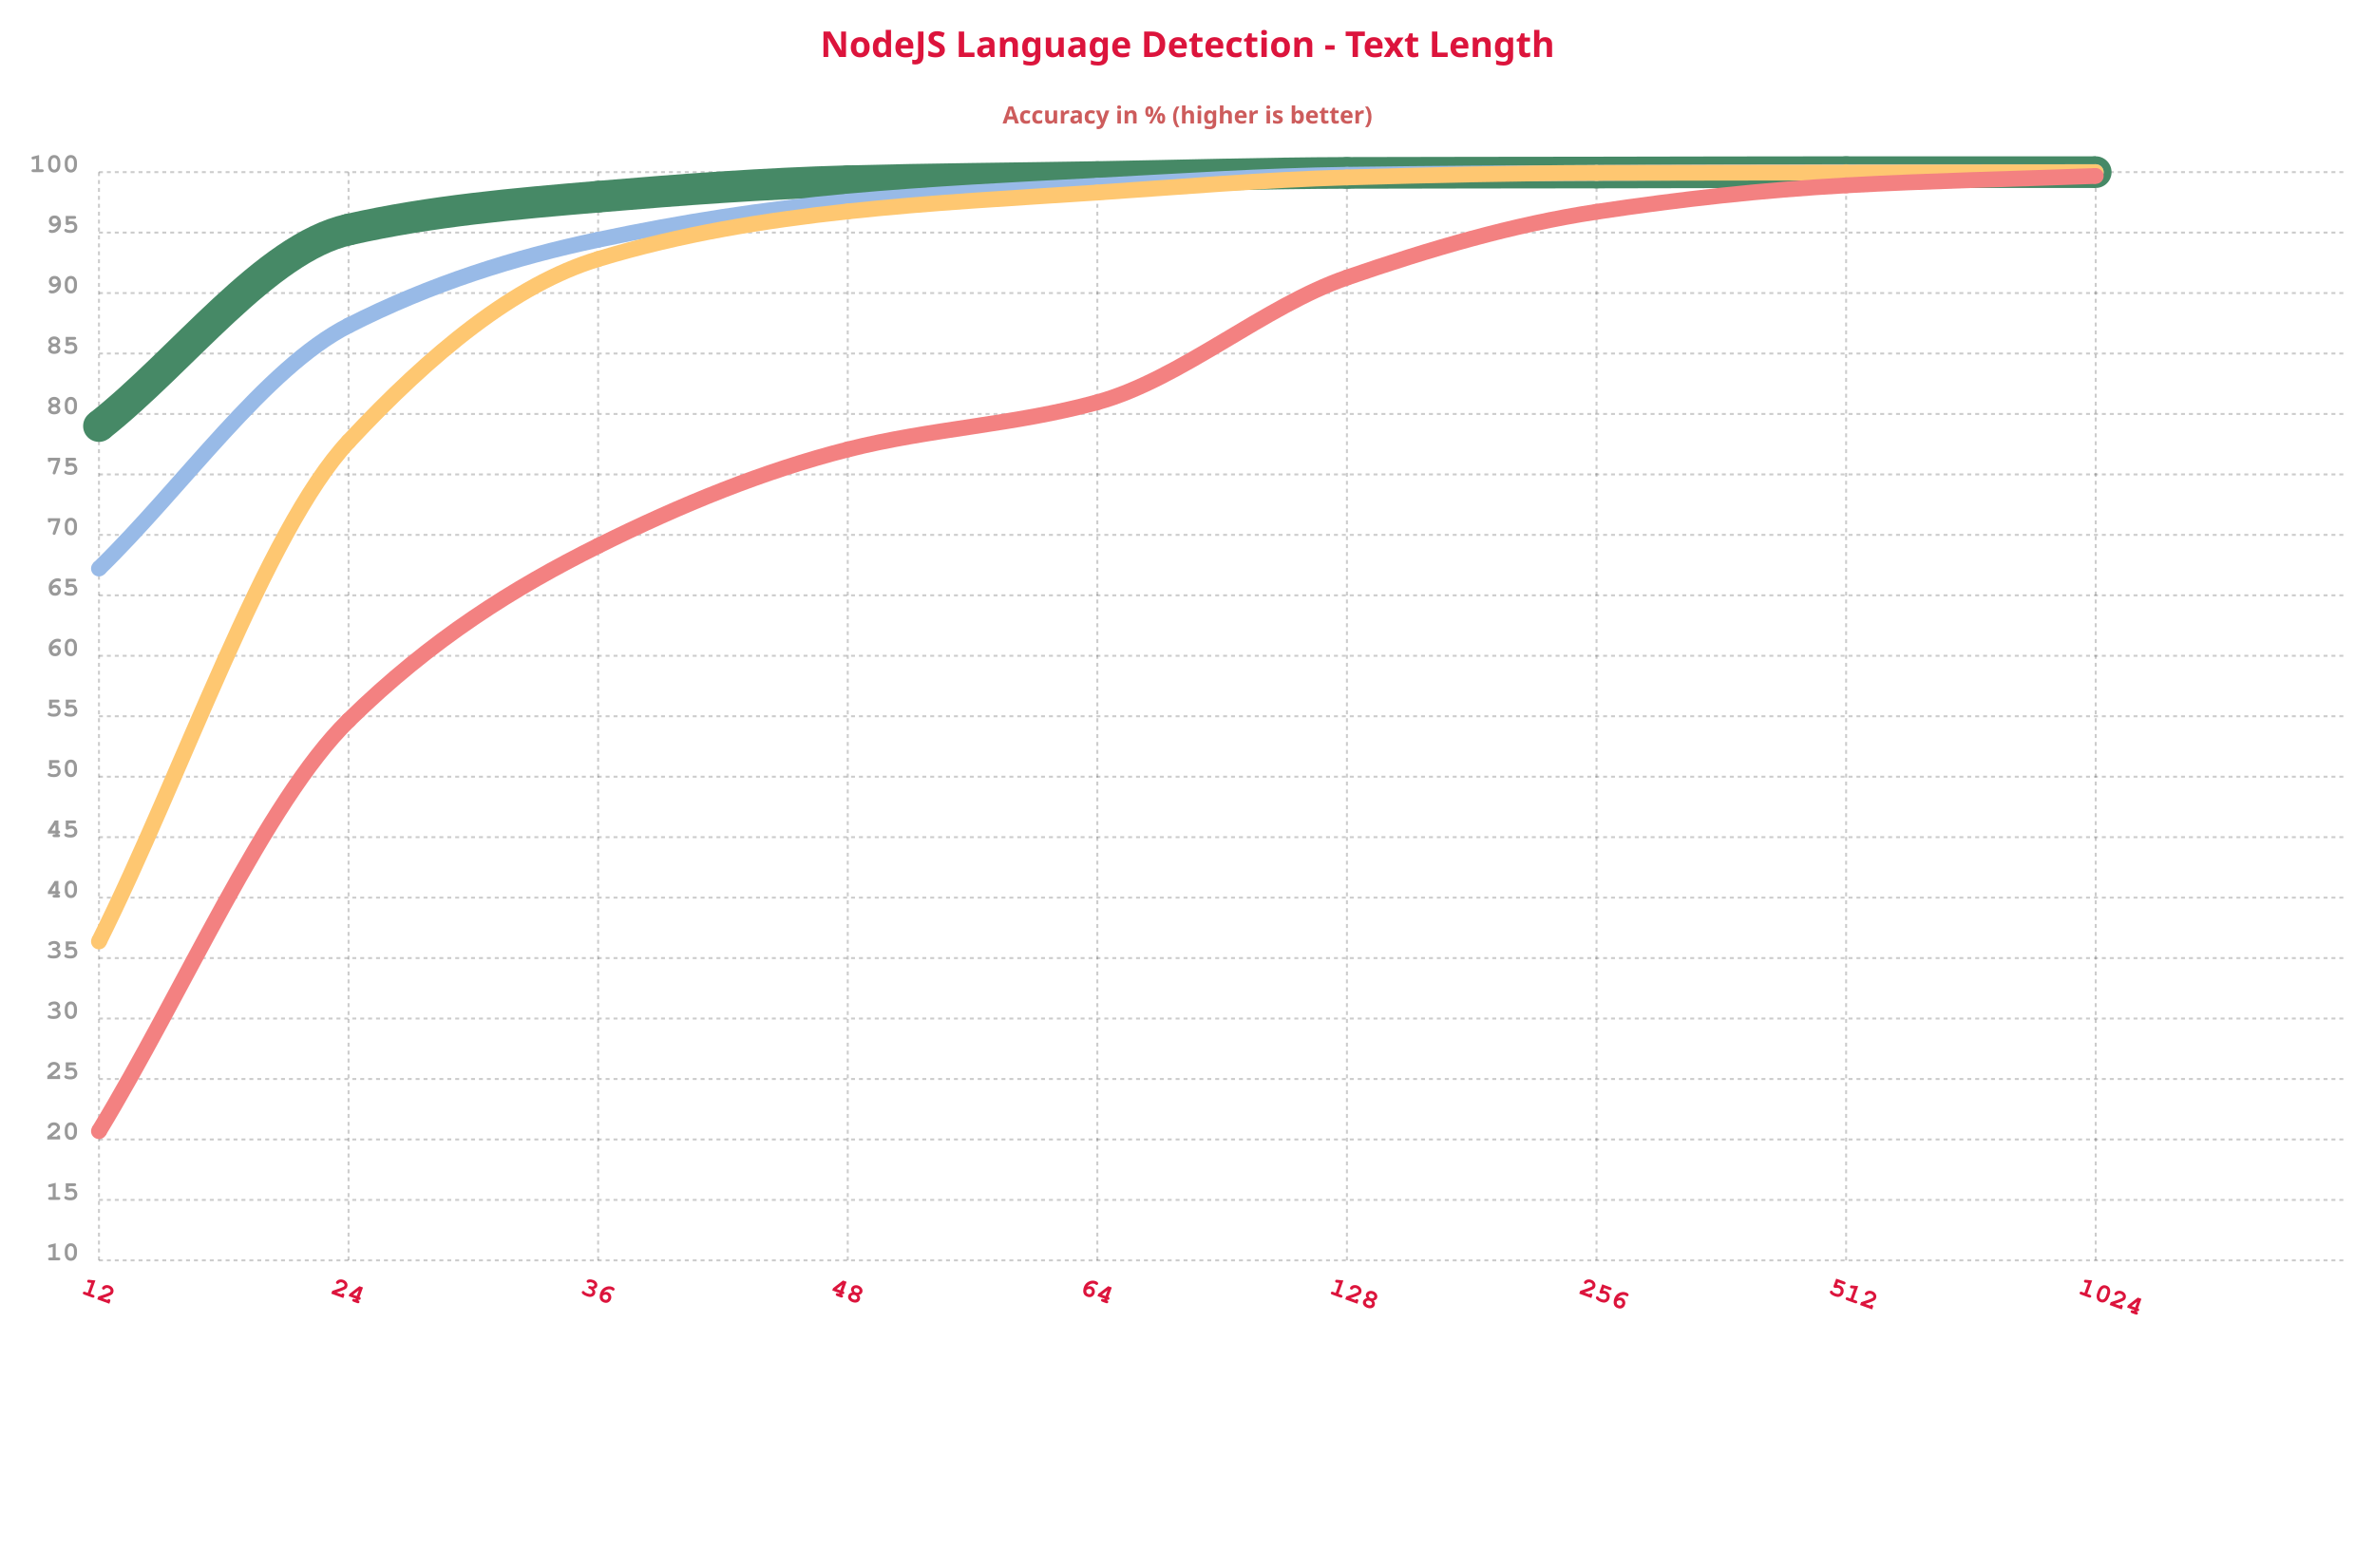
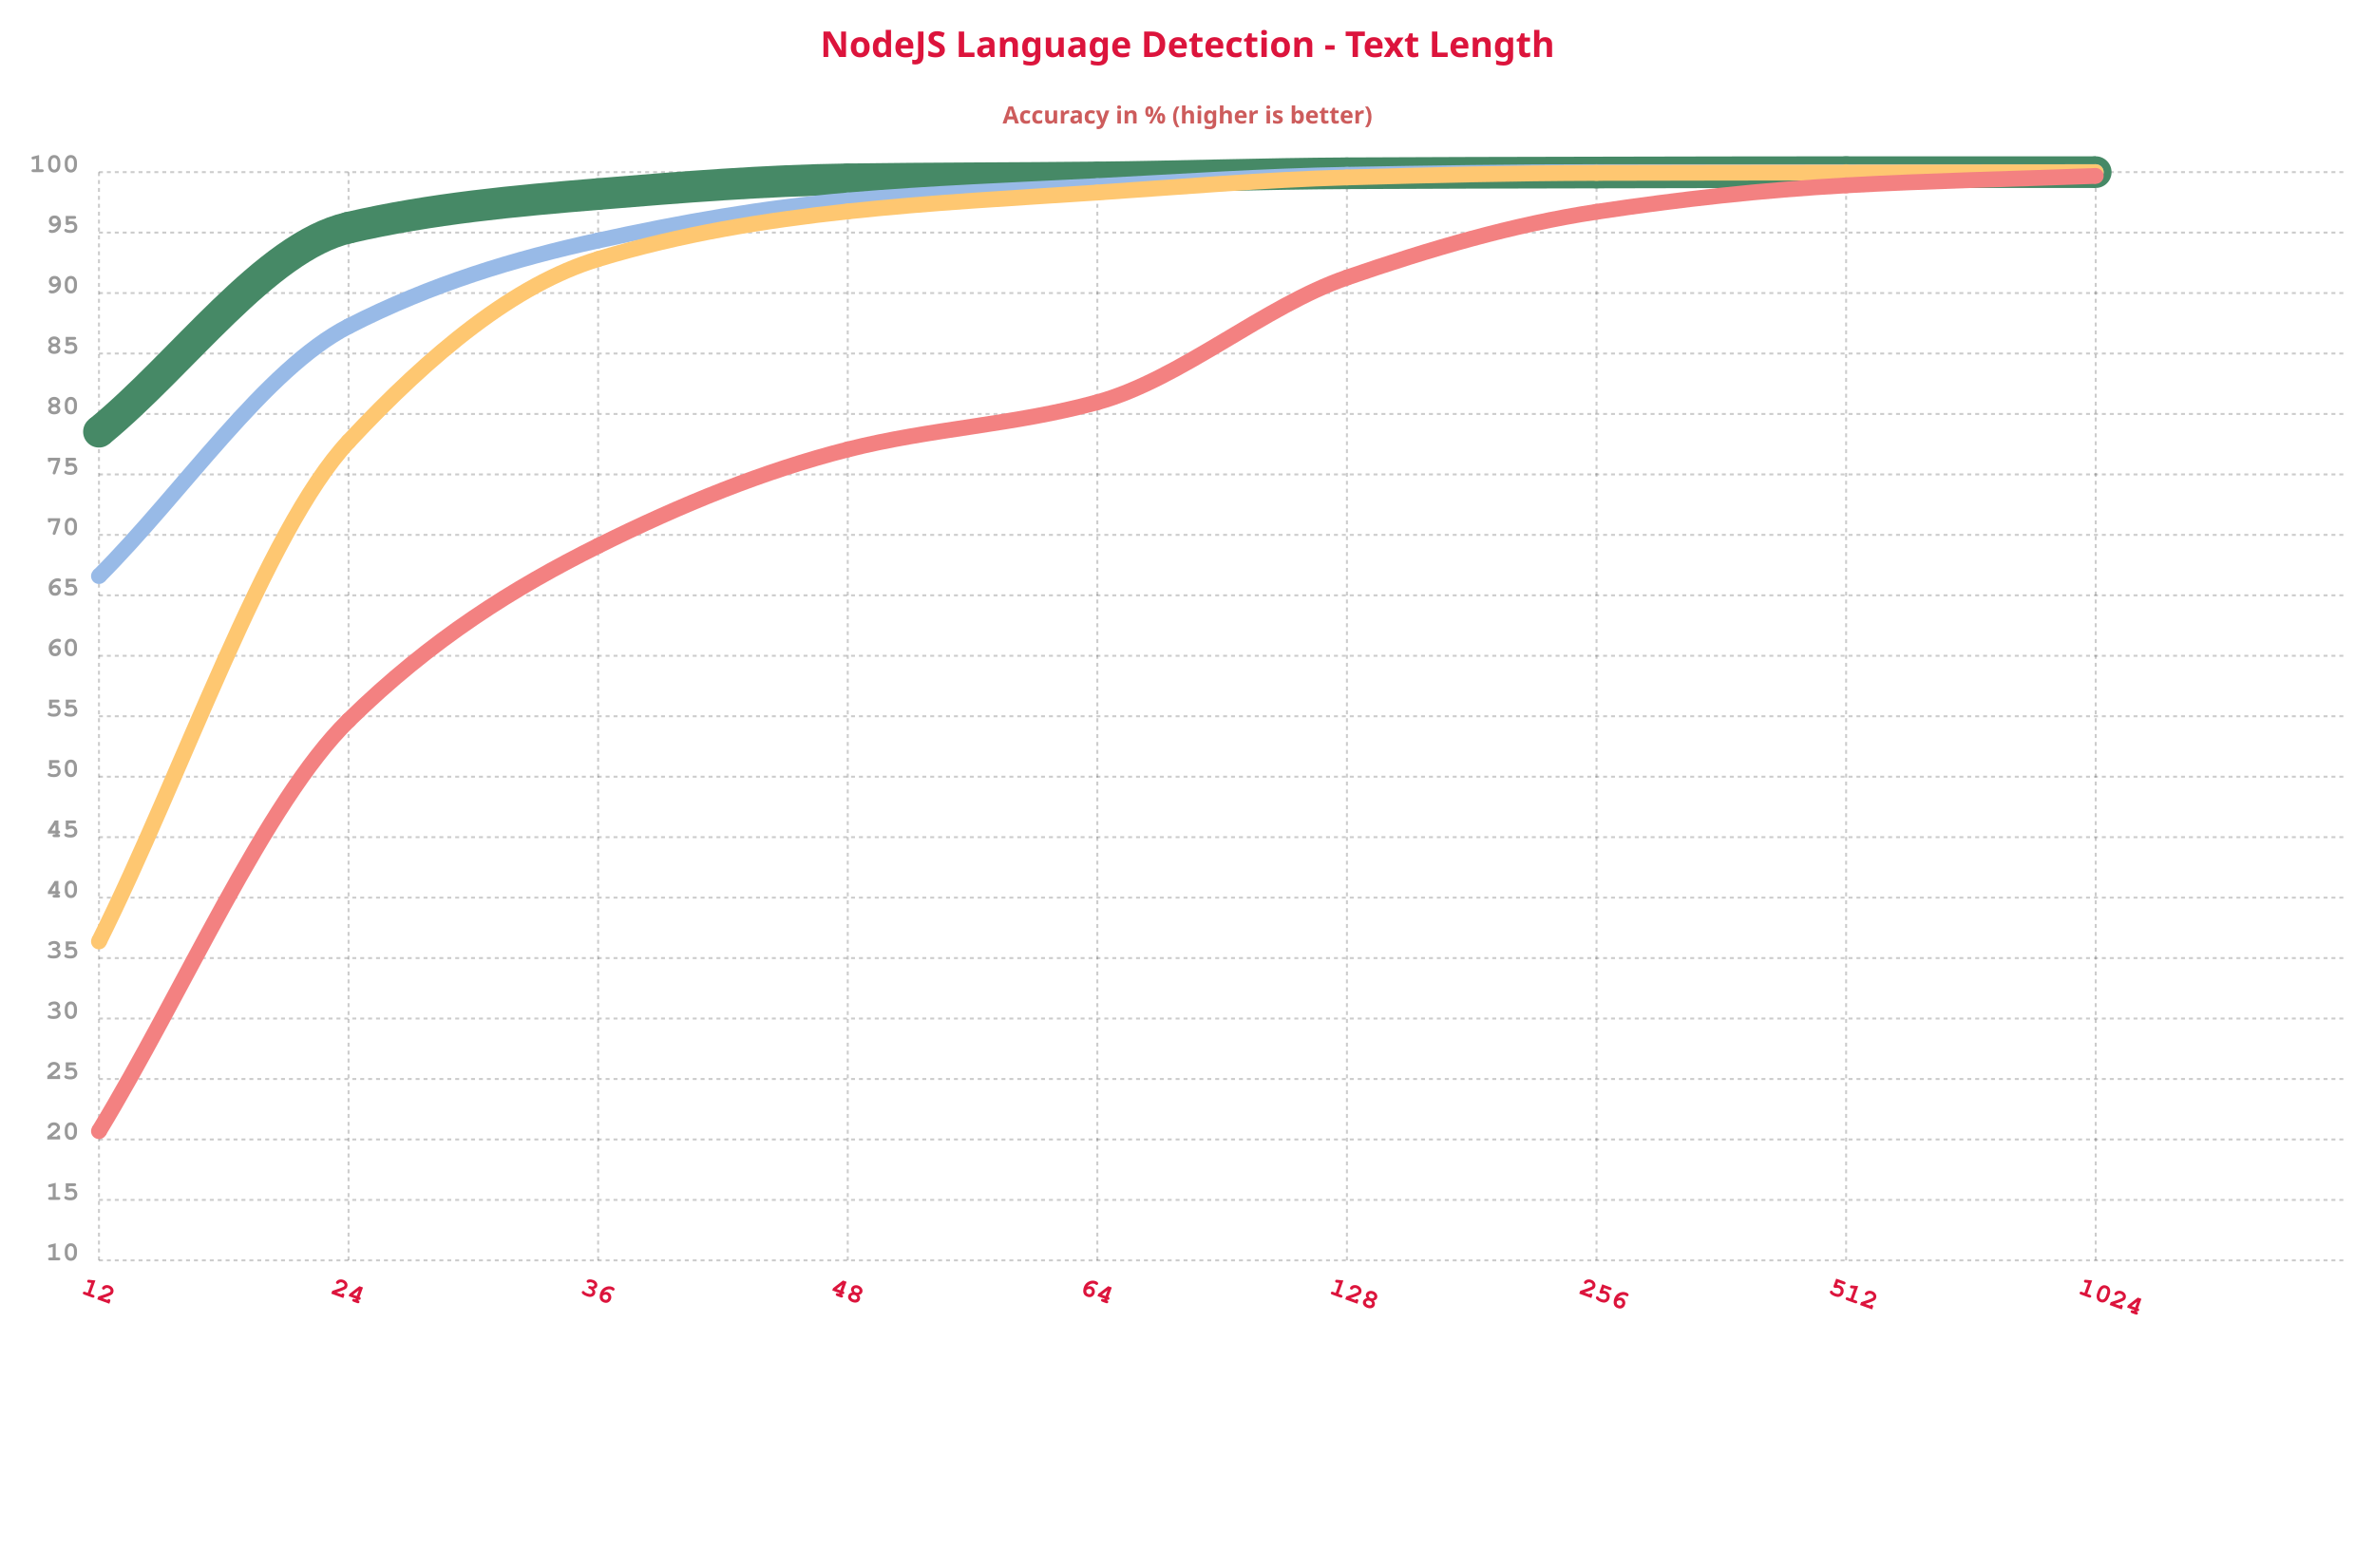
<svg xmlns="http://www.w3.org/2000/svg" xmlns:ns1="http://gionkunz.github.com/chartist-js/ct" width="1200" height="792" class="ct-chart-line" style="background:#FFF;background:#FFF;">
  <g class="ct-grids" transform="translate(0, 72)">
    <line x1="50" x2="50" y1="15" y2="565" class="ct-grid ct-horizontal" style="stroke:rgba(0,0,0,.2);stroke-width:1px;stroke-dasharray:2px;stroke-dasharray:2px;stroke-width:1px;stroke:rgba(0,0,0,.2);" />
    <line x1="176.111" x2="176.111" y1="15" y2="565" class="ct-grid ct-horizontal" style="stroke:rgba(0,0,0,.2);stroke-width:1px;stroke-dasharray:2px;stroke-dasharray:2px;stroke-width:1px;stroke:rgba(0,0,0,.2);" />
    <line x1="302.222" x2="302.222" y1="15" y2="565" class="ct-grid ct-horizontal" style="stroke:rgba(0,0,0,.2);stroke-width:1px;stroke-dasharray:2px;stroke-dasharray:2px;stroke-width:1px;stroke:rgba(0,0,0,.2);" />
    <line x1="428.333" x2="428.333" y1="15" y2="565" class="ct-grid ct-horizontal" style="stroke:rgba(0,0,0,.2);stroke-width:1px;stroke-dasharray:2px;stroke-dasharray:2px;stroke-width:1px;stroke:rgba(0,0,0,.2);" />
    <line x1="554.444" x2="554.444" y1="15" y2="565" class="ct-grid ct-horizontal" style="stroke:rgba(0,0,0,.2);stroke-width:1px;stroke-dasharray:2px;stroke-dasharray:2px;stroke-width:1px;stroke:rgba(0,0,0,.2);" />
    <line x1="680.556" x2="680.556" y1="15" y2="565" class="ct-grid ct-horizontal" style="stroke:rgba(0,0,0,.2);stroke-width:1px;stroke-dasharray:2px;stroke-dasharray:2px;stroke-width:1px;stroke:rgba(0,0,0,.2);" />
    <line x1="806.667" x2="806.667" y1="15" y2="565" class="ct-grid ct-horizontal" style="stroke:rgba(0,0,0,.2);stroke-width:1px;stroke-dasharray:2px;stroke-dasharray:2px;stroke-width:1px;stroke:rgba(0,0,0,.2);" />
    <line x1="932.778" x2="932.778" y1="15" y2="565" class="ct-grid ct-horizontal" style="stroke:rgba(0,0,0,.2);stroke-width:1px;stroke-dasharray:2px;stroke-dasharray:2px;stroke-width:1px;stroke:rgba(0,0,0,.2);" />
    <line x1="1058.889" x2="1058.889" y1="15" y2="565" class="ct-grid ct-horizontal" style="stroke:rgba(0,0,0,.2);stroke-width:1px;stroke-dasharray:2px;stroke-dasharray:2px;stroke-width:1px;stroke:rgba(0,0,0,.2);" />
    <line y1="565" y2="565" x1="50" x2="1185" class="ct-grid ct-vertical" style="stroke:rgba(0,0,0,.2);stroke-width:1px;stroke-dasharray:2px;stroke-dasharray:2px;stroke-width:1px;stroke:rgba(0,0,0,.2);" />
    <line y1="534.444" y2="534.444" x1="50" x2="1185" class="ct-grid ct-vertical" style="stroke:rgba(0,0,0,.2);stroke-width:1px;stroke-dasharray:2px;stroke-dasharray:2px;stroke-width:1px;stroke:rgba(0,0,0,.2);" />
    <line y1="503.889" y2="503.889" x1="50" x2="1185" class="ct-grid ct-vertical" style="stroke:rgba(0,0,0,.2);stroke-width:1px;stroke-dasharray:2px;stroke-dasharray:2px;stroke-width:1px;stroke:rgba(0,0,0,.2);" />
    <line y1="473.333" y2="473.333" x1="50" x2="1185" class="ct-grid ct-vertical" style="stroke:rgba(0,0,0,.2);stroke-width:1px;stroke-dasharray:2px;stroke-dasharray:2px;stroke-width:1px;stroke:rgba(0,0,0,.2);" />
    <line y1="442.778" y2="442.778" x1="50" x2="1185" class="ct-grid ct-vertical" style="stroke:rgba(0,0,0,.2);stroke-width:1px;stroke-dasharray:2px;stroke-dasharray:2px;stroke-width:1px;stroke:rgba(0,0,0,.2);" />
    <line y1="412.222" y2="412.222" x1="50" x2="1185" class="ct-grid ct-vertical" style="stroke:rgba(0,0,0,.2);stroke-width:1px;stroke-dasharray:2px;stroke-dasharray:2px;stroke-width:1px;stroke:rgba(0,0,0,.2);" />
    <line y1="381.667" y2="381.667" x1="50" x2="1185" class="ct-grid ct-vertical" style="stroke:rgba(0,0,0,.2);stroke-width:1px;stroke-dasharray:2px;stroke-dasharray:2px;stroke-width:1px;stroke:rgba(0,0,0,.2);" />
    <line y1="351.111" y2="351.111" x1="50" x2="1185" class="ct-grid ct-vertical" style="stroke:rgba(0,0,0,.2);stroke-width:1px;stroke-dasharray:2px;stroke-dasharray:2px;stroke-width:1px;stroke:rgba(0,0,0,.2);" />
    <line y1="320.556" y2="320.556" x1="50" x2="1185" class="ct-grid ct-vertical" style="stroke:rgba(0,0,0,.2);stroke-width:1px;stroke-dasharray:2px;stroke-dasharray:2px;stroke-width:1px;stroke:rgba(0,0,0,.2);" />
    <line y1="290" y2="290" x1="50" x2="1185" class="ct-grid ct-vertical" style="stroke:rgba(0,0,0,.2);stroke-width:1px;stroke-dasharray:2px;stroke-dasharray:2px;stroke-width:1px;stroke:rgba(0,0,0,.2);" />
    <line y1="259.444" y2="259.444" x1="50" x2="1185" class="ct-grid ct-vertical" style="stroke:rgba(0,0,0,.2);stroke-width:1px;stroke-dasharray:2px;stroke-dasharray:2px;stroke-width:1px;stroke:rgba(0,0,0,.2);" />
    <line y1="228.889" y2="228.889" x1="50" x2="1185" class="ct-grid ct-vertical" style="stroke:rgba(0,0,0,.2);stroke-width:1px;stroke-dasharray:2px;stroke-dasharray:2px;stroke-width:1px;stroke:rgba(0,0,0,.2);" />
    <line y1="198.333" y2="198.333" x1="50" x2="1185" class="ct-grid ct-vertical" style="stroke:rgba(0,0,0,.2);stroke-width:1px;stroke-dasharray:2px;stroke-dasharray:2px;stroke-width:1px;stroke:rgba(0,0,0,.2);" />
    <line y1="167.778" y2="167.778" x1="50" x2="1185" class="ct-grid ct-vertical" style="stroke:rgba(0,0,0,.2);stroke-width:1px;stroke-dasharray:2px;stroke-dasharray:2px;stroke-width:1px;stroke:rgba(0,0,0,.2);" />
    <line y1="137.222" y2="137.222" x1="50" x2="1185" class="ct-grid ct-vertical" style="stroke:rgba(0,0,0,.2);stroke-width:1px;stroke-dasharray:2px;stroke-dasharray:2px;stroke-width:1px;stroke:rgba(0,0,0,.2);" />
    <line y1="106.667" y2="106.667" x1="50" x2="1185" class="ct-grid ct-vertical" style="stroke:rgba(0,0,0,.2);stroke-width:1px;stroke-dasharray:2px;stroke-dasharray:2px;stroke-width:1px;stroke:rgba(0,0,0,.2);" />
    <line y1="76.111" y2="76.111" x1="50" x2="1185" class="ct-grid ct-vertical" style="stroke:rgba(0,0,0,.2);stroke-width:1px;stroke-dasharray:2px;stroke-dasharray:2px;stroke-width:1px;stroke:rgba(0,0,0,.2);" />
    <line y1="45.556" y2="45.556" x1="50" x2="1185" class="ct-grid ct-vertical" style="stroke:rgba(0,0,0,.2);stroke-width:1px;stroke-dasharray:2px;stroke-dasharray:2px;stroke-width:1px;stroke:rgba(0,0,0,.2);" />
    <line y1="15" y2="15" x1="50" x2="1185" class="ct-grid ct-vertical" style="stroke:rgba(0,0,0,.2);stroke-width:1px;stroke-dasharray:2px;stroke-dasharray:2px;stroke-width:1px;stroke:rgba(0,0,0,.2);" />
  </g>
  <g transform="translate(0, 72)">
    <g class="ct-series ct-series-a">
-       <path d="M50,143.333C92.037,110.231,134.074,53.517,176.111,44.028C218.148,34.539,260.185,30.961,302.222,27.413C344.259,23.865,386.296,20.688,428.333,19.583C470.37,18.479,512.407,18.183,554.444,17.482C596.481,16.782,638.519,15.499,680.556,15.382C722.593,15.265,764.63,15.254,806.667,15.191C848.704,15.127,890.741,15,932.778,15C974.815,15,1016.852,15,1058.889,15" class="ct-line" style="stroke:#d70206;stroke:#d70206;fill:none;stroke-width:4px;stroke-width:4px;fill:none;stroke:#468966;stroke-width:16px !important;stroke-width:16px !important;stroke:#468966;" />
-       <line x1="50" y1="143.333" x2="50.01" y2="143.333" class="ct-point" ns1:value="79" style="stroke:#d70206;stroke:#d70206;stroke-width:10px;stroke-linecap:round;stroke-linecap:round;stroke-width:10px;stroke:#468966;stroke-width:16px !important;stroke-width:16px !important;stroke:#468966;" />
-       <line x1="176.111" y1="44.028" x2="176.121" y2="44.028" class="ct-point" ns1:value="95.25" style="stroke:#d70206;stroke:#d70206;stroke-width:10px;stroke-linecap:round;stroke-linecap:round;stroke-width:10px;stroke:#468966;stroke-width:16px !important;stroke-width:16px !important;stroke:#468966;" />
-       <line x1="302.222" y1="27.413" x2="302.232" y2="27.413" class="ct-point" ns1:value="97.9688" style="stroke:#d70206;stroke:#d70206;stroke-width:10px;stroke-linecap:round;stroke-linecap:round;stroke-width:10px;stroke:#468966;stroke-width:16px !important;stroke-width:16px !important;stroke:#468966;" />
-       <line x1="428.333" y1="19.583" x2="428.343" y2="19.583" class="ct-point" ns1:value="99.25" style="stroke:#d70206;stroke:#d70206;stroke-width:10px;stroke-linecap:round;stroke-linecap:round;stroke-width:10px;stroke:#468966;stroke-width:16px !important;stroke-width:16px !important;stroke:#468966;" />
-       <line x1="554.444" y1="17.482" x2="554.454" y2="17.482" class="ct-point" ns1:value="99.5938" style="stroke:#d70206;stroke:#d70206;stroke-width:10px;stroke-linecap:round;stroke-linecap:round;stroke-width:10px;stroke:#468966;stroke-width:16px !important;stroke-width:16px !important;stroke:#468966;" />
-       <line x1="680.556" y1="15.382" x2="680.566" y2="15.382" class="ct-point" ns1:value="99.9375" style="stroke:#d70206;stroke:#d70206;stroke-width:10px;stroke-linecap:round;stroke-linecap:round;stroke-width:10px;stroke:#468966;stroke-width:16px !important;stroke-width:16px !important;stroke:#468966;" />
+       <path d="M50,146.198C92.037,111.823,134.074,52.8,176.111,43.073C218.148,33.345,260.185,29.529,302.222,26.076C344.259,22.624,386.296,19.192,428.333,18.628C470.37,18.064,512.407,18.111,554.444,17.674C596.481,17.236,638.519,15.788,680.556,15.573C722.593,15.357,764.63,15.275,806.667,15.191C848.704,15.106,890.741,15,932.778,15C974.815,15,1016.852,15,1058.889,15" class="ct-line" style="stroke:#d70206;stroke:#d70206;fill:none;stroke-width:4px;stroke-width:4px;fill:none;stroke:#468966;stroke-width:16px !important;stroke-width:16px !important;stroke:#468966;" />
+       <line x1="50" y1="146.198" x2="50.01" y2="146.198" class="ct-point" ns1:value="78.5313" style="stroke:#d70206;stroke:#d70206;stroke-width:10px;stroke-linecap:round;stroke-linecap:round;stroke-width:10px;stroke:#468966;stroke-width:16px !important;stroke-width:16px !important;stroke:#468966;" />
+       <line x1="176.111" y1="43.073" x2="176.121" y2="43.073" class="ct-point" ns1:value="95.4063" style="stroke:#d70206;stroke:#d70206;stroke-width:10px;stroke-linecap:round;stroke-linecap:round;stroke-width:10px;stroke:#468966;stroke-width:16px !important;stroke-width:16px !important;stroke:#468966;" />
+       <line x1="302.222" y1="26.076" x2="302.232" y2="26.076" class="ct-point" ns1:value="98.1875" style="stroke:#d70206;stroke:#d70206;stroke-width:10px;stroke-linecap:round;stroke-linecap:round;stroke-width:10px;stroke:#468966;stroke-width:16px !important;stroke-width:16px !important;stroke:#468966;" />
+       <line x1="428.333" y1="18.628" x2="428.343" y2="18.628" class="ct-point" ns1:value="99.4063" style="stroke:#d70206;stroke:#d70206;stroke-width:10px;stroke-linecap:round;stroke-linecap:round;stroke-width:10px;stroke:#468966;stroke-width:16px !important;stroke-width:16px !important;stroke:#468966;" />
+       <line x1="554.444" y1="17.674" x2="554.454" y2="17.674" class="ct-point" ns1:value="99.5625" style="stroke:#d70206;stroke:#d70206;stroke-width:10px;stroke-linecap:round;stroke-linecap:round;stroke-width:10px;stroke:#468966;stroke-width:16px !important;stroke-width:16px !important;stroke:#468966;" />
+       <line x1="680.556" y1="15.573" x2="680.566" y2="15.573" class="ct-point" ns1:value="99.9063" style="stroke:#d70206;stroke:#d70206;stroke-width:10px;stroke-linecap:round;stroke-linecap:round;stroke-width:10px;stroke:#468966;stroke-width:16px !important;stroke-width:16px !important;stroke:#468966;" />
      <line x1="806.667" y1="15.191" x2="806.677" y2="15.191" class="ct-point" ns1:value="99.9688" style="stroke:#d70206;stroke:#d70206;stroke-width:10px;stroke-linecap:round;stroke-linecap:round;stroke-width:10px;stroke:#468966;stroke-width:16px !important;stroke-width:16px !important;stroke:#468966;" />
      <line x1="932.778" y1="15" x2="932.788" y2="15" class="ct-point" ns1:value="100" style="stroke:#d70206;stroke:#d70206;stroke-width:10px;stroke-linecap:round;stroke-linecap:round;stroke-width:10px;stroke:#468966;stroke-width:16px !important;stroke-width:16px !important;stroke:#468966;" />
      <line x1="1058.889" y1="15" x2="1058.899" y2="15" class="ct-point" ns1:value="100" style="stroke:#d70206;stroke:#d70206;stroke-width:10px;stroke-linecap:round;stroke-linecap:round;stroke-width:10px;stroke:#468966;stroke-width:16px !important;stroke-width:16px !important;stroke:#468966;" />
    </g>
    <g class="ct-series ct-series-b">
-       <path d="M50,215.33C92.037,174.398,134.074,113.895,176.111,92.535C218.148,71.175,260.185,58.083,302.222,49.184C344.259,40.285,386.296,33.673,428.333,29.896C470.37,26.119,512.407,24.059,554.444,21.875C596.481,19.691,638.519,16.879,680.556,16.337C722.593,15.794,764.63,15.564,806.667,15.382C848.704,15.2,890.741,15,932.778,15C974.815,15,1016.852,15,1058.889,15" class="ct-line" style="stroke:#f05b4f;stroke:#f05b4f;fill:none;stroke-width:4px;stroke-width:4px;fill:none;stroke:#98BAE7;stroke-width:8px !important;stroke-width:8px !important;stroke:#98BAE7;" />
-       <line x1="50" y1="215.33" x2="50.01" y2="215.33" class="ct-point" ns1:value="67.2188" style="stroke:#f05b4f;stroke:#f05b4f;stroke-width:10px;stroke-linecap:round;stroke-linecap:round;stroke-width:10px;stroke:#98BAE7;stroke-width:8px !important;stroke-width:8px !important;stroke:#98BAE7;" />
-       <line x1="176.111" y1="92.535" x2="176.121" y2="92.535" class="ct-point" ns1:value="87.3125" style="stroke:#f05b4f;stroke:#f05b4f;stroke-width:10px;stroke-linecap:round;stroke-linecap:round;stroke-width:10px;stroke:#98BAE7;stroke-width:8px !important;stroke-width:8px !important;stroke:#98BAE7;" />
-       <line x1="302.222" y1="49.184" x2="302.232" y2="49.184" class="ct-point" ns1:value="94.4063" style="stroke:#f05b4f;stroke:#f05b4f;stroke-width:10px;stroke-linecap:round;stroke-linecap:round;stroke-width:10px;stroke:#98BAE7;stroke-width:8px !important;stroke-width:8px !important;stroke:#98BAE7;" />
-       <line x1="428.333" y1="29.896" x2="428.343" y2="29.896" class="ct-point" ns1:value="97.5625" style="stroke:#f05b4f;stroke:#f05b4f;stroke-width:10px;stroke-linecap:round;stroke-linecap:round;stroke-width:10px;stroke:#98BAE7;stroke-width:8px !important;stroke-width:8px !important;stroke:#98BAE7;" />
-       <line x1="554.444" y1="21.875" x2="554.454" y2="21.875" class="ct-point" ns1:value="98.875" style="stroke:#f05b4f;stroke:#f05b4f;stroke-width:10px;stroke-linecap:round;stroke-linecap:round;stroke-width:10px;stroke:#98BAE7;stroke-width:8px !important;stroke-width:8px !important;stroke:#98BAE7;" />
+       <path d="M50,219.149C92.037,177.072,134.074,114.429,176.111,92.917C218.148,71.404,260.185,58.765,302.222,49.566C344.259,40.366,386.296,32.884,428.333,29.323C470.37,25.761,512.407,24.2,554.444,22.066C596.481,19.931,638.519,17.059,680.556,16.337C722.593,15.614,764.63,15,806.667,15C848.704,15,890.741,15,932.778,15C974.815,15,1016.852,15,1058.889,15" class="ct-line" style="stroke:#f05b4f;stroke:#f05b4f;fill:none;stroke-width:4px;stroke-width:4px;fill:none;stroke:#98BAE7;stroke-width:8px !important;stroke-width:8px !important;stroke:#98BAE7;" />
+       <line x1="50" y1="219.149" x2="50.01" y2="219.149" class="ct-point" ns1:value="66.5938" style="stroke:#f05b4f;stroke:#f05b4f;stroke-width:10px;stroke-linecap:round;stroke-linecap:round;stroke-width:10px;stroke:#98BAE7;stroke-width:8px !important;stroke-width:8px !important;stroke:#98BAE7;" />
+       <line x1="176.111" y1="92.917" x2="176.121" y2="92.917" class="ct-point" ns1:value="87.25" style="stroke:#f05b4f;stroke:#f05b4f;stroke-width:10px;stroke-linecap:round;stroke-linecap:round;stroke-width:10px;stroke:#98BAE7;stroke-width:8px !important;stroke-width:8px !important;stroke:#98BAE7;" />
+       <line x1="302.222" y1="49.566" x2="302.232" y2="49.566" class="ct-point" ns1:value="94.3438" style="stroke:#f05b4f;stroke:#f05b4f;stroke-width:10px;stroke-linecap:round;stroke-linecap:round;stroke-width:10px;stroke:#98BAE7;stroke-width:8px !important;stroke-width:8px !important;stroke:#98BAE7;" />
+       <line x1="428.333" y1="29.323" x2="428.343" y2="29.323" class="ct-point" ns1:value="97.6563" style="stroke:#f05b4f;stroke:#f05b4f;stroke-width:10px;stroke-linecap:round;stroke-linecap:round;stroke-width:10px;stroke:#98BAE7;stroke-width:8px !important;stroke-width:8px !important;stroke:#98BAE7;" />
+       <line x1="554.444" y1="22.066" x2="554.454" y2="22.066" class="ct-point" ns1:value="98.8438" style="stroke:#f05b4f;stroke:#f05b4f;stroke-width:10px;stroke-linecap:round;stroke-linecap:round;stroke-width:10px;stroke:#98BAE7;stroke-width:8px !important;stroke-width:8px !important;stroke:#98BAE7;" />
      <line x1="680.556" y1="16.337" x2="680.566" y2="16.337" class="ct-point" ns1:value="99.7813" style="stroke:#f05b4f;stroke:#f05b4f;stroke-width:10px;stroke-linecap:round;stroke-linecap:round;stroke-width:10px;stroke:#98BAE7;stroke-width:8px !important;stroke-width:8px !important;stroke:#98BAE7;" />
-       <line x1="806.667" y1="15.382" x2="806.677" y2="15.382" class="ct-point" ns1:value="99.9375" style="stroke:#f05b4f;stroke:#f05b4f;stroke-width:10px;stroke-linecap:round;stroke-linecap:round;stroke-width:10px;stroke:#98BAE7;stroke-width:8px !important;stroke-width:8px !important;stroke:#98BAE7;" />
+       <line x1="806.667" y1="15" x2="806.677" y2="15" class="ct-point" ns1:value="100" style="stroke:#f05b4f;stroke:#f05b4f;stroke-width:10px;stroke-linecap:round;stroke-linecap:round;stroke-width:10px;stroke:#98BAE7;stroke-width:8px !important;stroke-width:8px !important;stroke:#98BAE7;" />
      <line x1="932.778" y1="15" x2="932.788" y2="15" class="ct-point" ns1:value="100" style="stroke:#f05b4f;stroke:#f05b4f;stroke-width:10px;stroke-linecap:round;stroke-linecap:round;stroke-width:10px;stroke:#98BAE7;stroke-width:8px !important;stroke-width:8px !important;stroke:#98BAE7;" />
      <line x1="1058.889" y1="15" x2="1058.899" y2="15" class="ct-point" ns1:value="100" style="stroke:#f05b4f;stroke:#f05b4f;stroke-width:10px;stroke-linecap:round;stroke-linecap:round;stroke-width:10px;stroke:#98BAE7;stroke-width:8px !important;stroke-width:8px !important;stroke:#98BAE7;" />
    </g>
    <g class="ct-series ct-series-c">
      <path d="M50,403.819C92.037,319.601,134.074,196.21,176.111,151.163C218.148,106.116,260.185,71.646,302.222,58.924C344.259,46.201,386.296,39.418,428.333,34.861C470.37,30.304,512.407,28.142,554.444,25.313C596.481,22.483,638.519,18.849,680.556,17.674C722.593,16.498,764.63,15.5,806.667,15.382C848.704,15.264,890.741,15.254,932.778,15.191C974.815,15.127,1016.852,15.064,1058.889,15" class="ct-line" style="stroke:#f4c63d;stroke:#f4c63d;fill:none;stroke-width:4px;stroke-width:4px;fill:none;stroke:#FEC771;stroke-width:8px !important;stroke-width:8px !important;stroke:#FEC771;" />
      <line x1="50" y1="403.819" x2="50.01" y2="403.819" class="ct-point" ns1:value="36.375" style="stroke:#f4c63d;stroke:#f4c63d;stroke-width:10px;stroke-linecap:round;stroke-linecap:round;stroke-width:10px;stroke:#FEC771;stroke-width:8px !important;stroke-width:8px !important;stroke:#FEC771;" />
      <line x1="176.111" y1="151.163" x2="176.121" y2="151.163" class="ct-point" ns1:value="77.7188" style="stroke:#f4c63d;stroke:#f4c63d;stroke-width:10px;stroke-linecap:round;stroke-linecap:round;stroke-width:10px;stroke:#FEC771;stroke-width:8px !important;stroke-width:8px !important;stroke:#FEC771;" />
      <line x1="302.222" y1="58.924" x2="302.232" y2="58.924" class="ct-point" ns1:value="92.8125" style="stroke:#f4c63d;stroke:#f4c63d;stroke-width:10px;stroke-linecap:round;stroke-linecap:round;stroke-width:10px;stroke:#FEC771;stroke-width:8px !important;stroke-width:8px !important;stroke:#FEC771;" />
      <line x1="428.333" y1="34.861" x2="428.343" y2="34.861" class="ct-point" ns1:value="96.75" style="stroke:#f4c63d;stroke:#f4c63d;stroke-width:10px;stroke-linecap:round;stroke-linecap:round;stroke-width:10px;stroke:#FEC771;stroke-width:8px !important;stroke-width:8px !important;stroke:#FEC771;" />
      <line x1="554.444" y1="25.312" x2="554.454" y2="25.312" class="ct-point" ns1:value="98.3125" style="stroke:#f4c63d;stroke:#f4c63d;stroke-width:10px;stroke-linecap:round;stroke-linecap:round;stroke-width:10px;stroke:#FEC771;stroke-width:8px !important;stroke-width:8px !important;stroke:#FEC771;" />
      <line x1="680.556" y1="17.674" x2="680.566" y2="17.674" class="ct-point" ns1:value="99.5625" style="stroke:#f4c63d;stroke:#f4c63d;stroke-width:10px;stroke-linecap:round;stroke-linecap:round;stroke-width:10px;stroke:#FEC771;stroke-width:8px !important;stroke-width:8px !important;stroke:#FEC771;" />
      <line x1="806.667" y1="15.382" x2="806.677" y2="15.382" class="ct-point" ns1:value="99.9375" style="stroke:#f4c63d;stroke:#f4c63d;stroke-width:10px;stroke-linecap:round;stroke-linecap:round;stroke-width:10px;stroke:#FEC771;stroke-width:8px !important;stroke-width:8px !important;stroke:#FEC771;" />
      <line x1="932.778" y1="15.191" x2="932.788" y2="15.191" class="ct-point" ns1:value="99.9688" style="stroke:#f4c63d;stroke:#f4c63d;stroke-width:10px;stroke-linecap:round;stroke-linecap:round;stroke-width:10px;stroke:#FEC771;stroke-width:8px !important;stroke-width:8px !important;stroke:#FEC771;" />
      <line x1="1058.889" y1="15" x2="1058.899" y2="15" class="ct-point" ns1:value="100" style="stroke:#f4c63d;stroke:#f4c63d;stroke-width:10px;stroke-linecap:round;stroke-linecap:round;stroke-width:10px;stroke:#FEC771;stroke-width:8px !important;stroke-width:8px !important;stroke:#FEC771;" />
    </g>
    <g class="ct-series ct-series-d">
-       <path d="M50,499.688C92.037,430.492,134.074,333.377,176.111,292.101C218.148,250.825,260.185,224.79,302.222,203.871C344.259,182.952,386.296,165.853,428.333,155.174C470.37,144.494,512.407,142.844,554.444,131.302C596.481,119.759,638.519,82.786,680.556,68.281C722.593,53.776,764.63,41.407,806.667,35.052C848.704,28.696,890.741,24.019,932.778,21.684C974.815,19.349,1016.852,18.52,1058.889,16.938" class="ct-line" style="stroke:#d17905;stroke:#d17905;fill:none;stroke-width:4px;stroke-width:4px;fill:none;stroke:#F38181;stroke-width:8px !important;stroke-width:8px !important;stroke:#F38181;" />
+       <path d="M50,499.688C92.037,430.492,134.074,333.377,176.111,292.101C218.148,250.825,260.185,224.79,302.222,203.871C344.259,182.952,386.296,165.853,428.333,155.174C470.37,144.494,512.407,142.844,554.444,131.302C596.481,119.759,638.519,82.786,680.556,68.281C722.593,53.776,764.63,41.407,806.667,35.052C848.704,28.696,890.741,24.026,932.778,21.684C974.815,19.342,1016.852,18.507,1058.889,16.918" class="ct-line" style="stroke:#d17905;stroke:#d17905;fill:none;stroke-width:4px;stroke-width:4px;fill:none;stroke:#F38181;stroke-width:8px !important;stroke-width:8px !important;stroke:#F38181;" />
      <line x1="50" y1="499.688" x2="50.01" y2="499.688" class="ct-point" ns1:value="20.6875" style="stroke:#d17905;stroke:#d17905;stroke-width:10px;stroke-linecap:round;stroke-linecap:round;stroke-width:10px;stroke:#F38181;stroke-width:8px !important;stroke-width:8px !important;stroke:#F38181;" />
      <line x1="176.111" y1="292.101" x2="176.121" y2="292.101" class="ct-point" ns1:value="54.6562" style="stroke:#d17905;stroke:#d17905;stroke-width:10px;stroke-linecap:round;stroke-linecap:round;stroke-width:10px;stroke:#F38181;stroke-width:8px !important;stroke-width:8px !important;stroke:#F38181;" />
      <line x1="302.222" y1="203.871" x2="302.232" y2="203.871" class="ct-point" ns1:value="69.0938" style="stroke:#d17905;stroke:#d17905;stroke-width:10px;stroke-linecap:round;stroke-linecap:round;stroke-width:10px;stroke:#F38181;stroke-width:8px !important;stroke-width:8px !important;stroke:#F38181;" />
      <line x1="428.333" y1="155.174" x2="428.343" y2="155.174" class="ct-point" ns1:value="77.0625" style="stroke:#d17905;stroke:#d17905;stroke-width:10px;stroke-linecap:round;stroke-linecap:round;stroke-width:10px;stroke:#F38181;stroke-width:8px !important;stroke-width:8px !important;stroke:#F38181;" />
      <line x1="554.444" y1="131.302" x2="554.454" y2="131.302" class="ct-point" ns1:value="80.9688" style="stroke:#d17905;stroke:#d17905;stroke-width:10px;stroke-linecap:round;stroke-linecap:round;stroke-width:10px;stroke:#F38181;stroke-width:8px !important;stroke-width:8px !important;stroke:#F38181;" />
      <line x1="680.556" y1="68.281" x2="680.566" y2="68.281" class="ct-point" ns1:value="91.2813" style="stroke:#d17905;stroke:#d17905;stroke-width:10px;stroke-linecap:round;stroke-linecap:round;stroke-width:10px;stroke:#F38181;stroke-width:8px !important;stroke-width:8px !important;stroke:#F38181;" />
      <line x1="806.667" y1="35.052" x2="806.677" y2="35.052" class="ct-point" ns1:value="96.7188" style="stroke:#d17905;stroke:#d17905;stroke-width:10px;stroke-linecap:round;stroke-linecap:round;stroke-width:10px;stroke:#F38181;stroke-width:8px !important;stroke-width:8px !important;stroke:#F38181;" />
      <line x1="932.778" y1="21.684" x2="932.788" y2="21.684" class="ct-point" ns1:value="98.9063" style="stroke:#d17905;stroke:#d17905;stroke-width:10px;stroke-linecap:round;stroke-linecap:round;stroke-width:10px;stroke:#F38181;stroke-width:8px !important;stroke-width:8px !important;stroke:#F38181;" />
-       <line x1="1058.889" y1="16.938" x2="1058.899" y2="16.938" class="ct-point" ns1:value="99.6829" style="stroke:#d17905;stroke:#d17905;stroke-width:10px;stroke-linecap:round;stroke-linecap:round;stroke-width:10px;stroke:#F38181;stroke-width:8px !important;stroke-width:8px !important;stroke:#F38181;" />
+       <line x1="1058.889" y1="16.918" x2="1058.899" y2="16.918" class="ct-point" ns1:value="99.6861" style="stroke:#d17905;stroke:#d17905;stroke-width:10px;stroke-linecap:round;stroke-linecap:round;stroke-width:10px;stroke:#F38181;stroke-width:8px !important;stroke-width:8px !important;stroke:#F38181;" />
    </g>
  </g>
  <g class="ct-labels" transform="translate(0, 72)">
    <text x="50" y="585" width="126.111" height="20" class="ct-label ct-horizontal ct-end" transform="rotate(20, 50, 585) translate(-10, 0)" style="text-anchor:start;text-align:left;display:block;fill:rgba(0,0,0,.4);color:rgba(0,0,0,.4);font-size:12px;line-height:1;line-height:1;font-size:12px;color:rgba(0,0,0,.4);fill:rgba(0,0,0,.4);font-family:Courier;font-weight:bold;font-size:14px;fill:crimson;text-anchor:start;text-anchor:start;fill:crimson;font-size:14px;font-weight:bold;font-family:Courier;">12</text>
    <text x="176.111" y="585" width="126.111" height="20" class="ct-label ct-horizontal ct-end" transform="rotate(20, 176.1111, 585) translate(-10, 0)" style="text-anchor:start;text-align:left;display:block;fill:rgba(0,0,0,.4);color:rgba(0,0,0,.4);font-size:12px;line-height:1;line-height:1;font-size:12px;color:rgba(0,0,0,.4);fill:rgba(0,0,0,.4);font-family:Courier;font-weight:bold;font-size:14px;fill:crimson;text-anchor:start;text-anchor:start;fill:crimson;font-size:14px;font-weight:bold;font-family:Courier;">24</text>
    <text x="302.222" y="585" width="126.111" height="20" class="ct-label ct-horizontal ct-end" transform="rotate(20, 302.2222, 585) translate(-10, 0)" style="text-anchor:start;text-align:left;display:block;fill:rgba(0,0,0,.4);color:rgba(0,0,0,.4);font-size:12px;line-height:1;line-height:1;font-size:12px;color:rgba(0,0,0,.4);fill:rgba(0,0,0,.4);font-family:Courier;font-weight:bold;font-size:14px;fill:crimson;text-anchor:start;text-anchor:start;fill:crimson;font-size:14px;font-weight:bold;font-family:Courier;">36</text>
    <text x="428.333" y="585" width="126.111" height="20" class="ct-label ct-horizontal ct-end" transform="rotate(20, 428.3333, 585) translate(-10, 0)" style="text-anchor:start;text-align:left;display:block;fill:rgba(0,0,0,.4);color:rgba(0,0,0,.4);font-size:12px;line-height:1;line-height:1;font-size:12px;color:rgba(0,0,0,.4);fill:rgba(0,0,0,.4);font-family:Courier;font-weight:bold;font-size:14px;fill:crimson;text-anchor:start;text-anchor:start;fill:crimson;font-size:14px;font-weight:bold;font-family:Courier;">48</text>
    <text x="554.444" y="585" width="126.111" height="20" class="ct-label ct-horizontal ct-end" transform="rotate(20, 554.4444, 585) translate(-10, 0)" style="text-anchor:start;text-align:left;display:block;fill:rgba(0,0,0,.4);color:rgba(0,0,0,.4);font-size:12px;line-height:1;line-height:1;font-size:12px;color:rgba(0,0,0,.4);fill:rgba(0,0,0,.4);font-family:Courier;font-weight:bold;font-size:14px;fill:crimson;text-anchor:start;text-anchor:start;fill:crimson;font-size:14px;font-weight:bold;font-family:Courier;">64</text>
    <text x="680.556" y="585" width="126.111" height="20" class="ct-label ct-horizontal ct-end" transform="rotate(20, 680.5556, 585) translate(-10, 0)" style="text-anchor:start;text-align:left;display:block;fill:rgba(0,0,0,.4);color:rgba(0,0,0,.4);font-size:12px;line-height:1;line-height:1;font-size:12px;color:rgba(0,0,0,.4);fill:rgba(0,0,0,.4);font-family:Courier;font-weight:bold;font-size:14px;fill:crimson;text-anchor:start;text-anchor:start;fill:crimson;font-size:14px;font-weight:bold;font-family:Courier;">128</text>
    <text x="806.667" y="585" width="126.111" height="20" class="ct-label ct-horizontal ct-end" transform="rotate(20, 806.6667, 585) translate(-10, 0)" style="text-anchor:start;text-align:left;display:block;fill:rgba(0,0,0,.4);color:rgba(0,0,0,.4);font-size:12px;line-height:1;line-height:1;font-size:12px;color:rgba(0,0,0,.4);fill:rgba(0,0,0,.4);font-family:Courier;font-weight:bold;font-size:14px;fill:crimson;text-anchor:start;text-anchor:start;fill:crimson;font-size:14px;font-weight:bold;font-family:Courier;">256</text>
    <text x="932.778" y="585" width="126.111" height="20" class="ct-label ct-horizontal ct-end" transform="rotate(20, 932.7778, 585) translate(-10, 0)" style="text-anchor:start;text-align:left;display:block;fill:rgba(0,0,0,.4);color:rgba(0,0,0,.4);font-size:12px;line-height:1;line-height:1;font-size:12px;color:rgba(0,0,0,.4);fill:rgba(0,0,0,.4);font-family:Courier;font-weight:bold;font-size:14px;fill:crimson;text-anchor:start;text-anchor:start;fill:crimson;font-size:14px;font-weight:bold;font-family:Courier;">512</text>
    <text x="1058.889" y="585" width="126.111" height="20" class="ct-label ct-horizontal ct-end" transform="rotate(20, 1058.889, 585) translate(-10, 0)" style="text-anchor:start;text-align:left;display:block;fill:rgba(0,0,0,.4);color:rgba(0,0,0,.4);font-size:12px;line-height:1;line-height:1;font-size:12px;color:rgba(0,0,0,.4);fill:rgba(0,0,0,.4);font-family:Courier;font-weight:bold;font-size:14px;fill:crimson;text-anchor:start;text-anchor:start;fill:crimson;font-size:14px;font-weight:bold;font-family:Courier;">1024</text>
    <text y="565" x="40" height="30.556" width="30" class="ct-label ct-vertical ct-start" style="text-anchor:end;text-align:right;display:block;fill:rgba(0,0,0,.4);color:rgba(0,0,0,.4);font-size:12px;line-height:1;line-height:1;font-size:12px;color:rgba(0,0,0,.4);fill:rgba(0,0,0,.4);font-family:Courier;font-weight:bold;font-size:14px;text-anchor:end;text-anchor:end;font-size:14px;font-weight:bold;font-family:Courier;">10</text>
    <text y="534.444" x="40" height="30.556" width="30" class="ct-label ct-vertical ct-start" style="text-anchor:end;text-align:right;display:block;fill:rgba(0,0,0,.4);color:rgba(0,0,0,.4);font-size:12px;line-height:1;line-height:1;font-size:12px;color:rgba(0,0,0,.4);fill:rgba(0,0,0,.4);font-family:Courier;font-weight:bold;font-size:14px;text-anchor:end;text-anchor:end;font-size:14px;font-weight:bold;font-family:Courier;">15</text>
    <text y="503.889" x="40" height="30.556" width="30" class="ct-label ct-vertical ct-start" style="text-anchor:end;text-align:right;display:block;fill:rgba(0,0,0,.4);color:rgba(0,0,0,.4);font-size:12px;line-height:1;line-height:1;font-size:12px;color:rgba(0,0,0,.4);fill:rgba(0,0,0,.4);font-family:Courier;font-weight:bold;font-size:14px;text-anchor:end;text-anchor:end;font-size:14px;font-weight:bold;font-family:Courier;">20</text>
    <text y="473.333" x="40" height="30.556" width="30" class="ct-label ct-vertical ct-start" style="text-anchor:end;text-align:right;display:block;fill:rgba(0,0,0,.4);color:rgba(0,0,0,.4);font-size:12px;line-height:1;line-height:1;font-size:12px;color:rgba(0,0,0,.4);fill:rgba(0,0,0,.4);font-family:Courier;font-weight:bold;font-size:14px;text-anchor:end;text-anchor:end;font-size:14px;font-weight:bold;font-family:Courier;">25</text>
    <text y="442.778" x="40" height="30.556" width="30" class="ct-label ct-vertical ct-start" style="text-anchor:end;text-align:right;display:block;fill:rgba(0,0,0,.4);color:rgba(0,0,0,.4);font-size:12px;line-height:1;line-height:1;font-size:12px;color:rgba(0,0,0,.4);fill:rgba(0,0,0,.4);font-family:Courier;font-weight:bold;font-size:14px;text-anchor:end;text-anchor:end;font-size:14px;font-weight:bold;font-family:Courier;">30</text>
    <text y="412.222" x="40" height="30.556" width="30" class="ct-label ct-vertical ct-start" style="text-anchor:end;text-align:right;display:block;fill:rgba(0,0,0,.4);color:rgba(0,0,0,.4);font-size:12px;line-height:1;line-height:1;font-size:12px;color:rgba(0,0,0,.4);fill:rgba(0,0,0,.4);font-family:Courier;font-weight:bold;font-size:14px;text-anchor:end;text-anchor:end;font-size:14px;font-weight:bold;font-family:Courier;">35</text>
    <text y="381.667" x="40" height="30.556" width="30" class="ct-label ct-vertical ct-start" style="text-anchor:end;text-align:right;display:block;fill:rgba(0,0,0,.4);color:rgba(0,0,0,.4);font-size:12px;line-height:1;line-height:1;font-size:12px;color:rgba(0,0,0,.4);fill:rgba(0,0,0,.4);font-family:Courier;font-weight:bold;font-size:14px;text-anchor:end;text-anchor:end;font-size:14px;font-weight:bold;font-family:Courier;">40</text>
    <text y="351.111" x="40" height="30.556" width="30" class="ct-label ct-vertical ct-start" style="text-anchor:end;text-align:right;display:block;fill:rgba(0,0,0,.4);color:rgba(0,0,0,.4);font-size:12px;line-height:1;line-height:1;font-size:12px;color:rgba(0,0,0,.4);fill:rgba(0,0,0,.4);font-family:Courier;font-weight:bold;font-size:14px;text-anchor:end;text-anchor:end;font-size:14px;font-weight:bold;font-family:Courier;">45</text>
    <text y="320.556" x="40" height="30.556" width="30" class="ct-label ct-vertical ct-start" style="text-anchor:end;text-align:right;display:block;fill:rgba(0,0,0,.4);color:rgba(0,0,0,.4);font-size:12px;line-height:1;line-height:1;font-size:12px;color:rgba(0,0,0,.4);fill:rgba(0,0,0,.4);font-family:Courier;font-weight:bold;font-size:14px;text-anchor:end;text-anchor:end;font-size:14px;font-weight:bold;font-family:Courier;">50</text>
    <text y="290" x="40" height="30.556" width="30" class="ct-label ct-vertical ct-start" style="text-anchor:end;text-align:right;display:block;fill:rgba(0,0,0,.4);color:rgba(0,0,0,.4);font-size:12px;line-height:1;line-height:1;font-size:12px;color:rgba(0,0,0,.4);fill:rgba(0,0,0,.4);font-family:Courier;font-weight:bold;font-size:14px;text-anchor:end;text-anchor:end;font-size:14px;font-weight:bold;font-family:Courier;">55</text>
    <text y="259.444" x="40" height="30.556" width="30" class="ct-label ct-vertical ct-start" style="text-anchor:end;text-align:right;display:block;fill:rgba(0,0,0,.4);color:rgba(0,0,0,.4);font-size:12px;line-height:1;line-height:1;font-size:12px;color:rgba(0,0,0,.4);fill:rgba(0,0,0,.4);font-family:Courier;font-weight:bold;font-size:14px;text-anchor:end;text-anchor:end;font-size:14px;font-weight:bold;font-family:Courier;">60</text>
    <text y="228.889" x="40" height="30.556" width="30" class="ct-label ct-vertical ct-start" style="text-anchor:end;text-align:right;display:block;fill:rgba(0,0,0,.4);color:rgba(0,0,0,.4);font-size:12px;line-height:1;line-height:1;font-size:12px;color:rgba(0,0,0,.4);fill:rgba(0,0,0,.4);font-family:Courier;font-weight:bold;font-size:14px;text-anchor:end;text-anchor:end;font-size:14px;font-weight:bold;font-family:Courier;">65</text>
    <text y="198.333" x="40" height="30.556" width="30" class="ct-label ct-vertical ct-start" style="text-anchor:end;text-align:right;display:block;fill:rgba(0,0,0,.4);color:rgba(0,0,0,.4);font-size:12px;line-height:1;line-height:1;font-size:12px;color:rgba(0,0,0,.4);fill:rgba(0,0,0,.4);font-family:Courier;font-weight:bold;font-size:14px;text-anchor:end;text-anchor:end;font-size:14px;font-weight:bold;font-family:Courier;">70</text>
    <text y="167.778" x="40" height="30.556" width="30" class="ct-label ct-vertical ct-start" style="text-anchor:end;text-align:right;display:block;fill:rgba(0,0,0,.4);color:rgba(0,0,0,.4);font-size:12px;line-height:1;line-height:1;font-size:12px;color:rgba(0,0,0,.4);fill:rgba(0,0,0,.4);font-family:Courier;font-weight:bold;font-size:14px;text-anchor:end;text-anchor:end;font-size:14px;font-weight:bold;font-family:Courier;">75</text>
    <text y="137.222" x="40" height="30.556" width="30" class="ct-label ct-vertical ct-start" style="text-anchor:end;text-align:right;display:block;fill:rgba(0,0,0,.4);color:rgba(0,0,0,.4);font-size:12px;line-height:1;line-height:1;font-size:12px;color:rgba(0,0,0,.4);fill:rgba(0,0,0,.4);font-family:Courier;font-weight:bold;font-size:14px;text-anchor:end;text-anchor:end;font-size:14px;font-weight:bold;font-family:Courier;">80</text>
    <text y="106.667" x="40" height="30.556" width="30" class="ct-label ct-vertical ct-start" style="text-anchor:end;text-align:right;display:block;fill:rgba(0,0,0,.4);color:rgba(0,0,0,.4);font-size:12px;line-height:1;line-height:1;font-size:12px;color:rgba(0,0,0,.4);fill:rgba(0,0,0,.4);font-family:Courier;font-weight:bold;font-size:14px;text-anchor:end;text-anchor:end;font-size:14px;font-weight:bold;font-family:Courier;">85</text>
    <text y="76.111" x="40" height="30.556" width="30" class="ct-label ct-vertical ct-start" style="text-anchor:end;text-align:right;display:block;fill:rgba(0,0,0,.4);color:rgba(0,0,0,.4);font-size:12px;line-height:1;line-height:1;font-size:12px;color:rgba(0,0,0,.4);fill:rgba(0,0,0,.4);font-family:Courier;font-weight:bold;font-size:14px;text-anchor:end;text-anchor:end;font-size:14px;font-weight:bold;font-family:Courier;">90</text>
    <text y="45.556" x="40" height="30.556" width="30" class="ct-label ct-vertical ct-start" style="text-anchor:end;text-align:right;display:block;fill:rgba(0,0,0,.4);color:rgba(0,0,0,.4);font-size:12px;line-height:1;line-height:1;font-size:12px;color:rgba(0,0,0,.4);fill:rgba(0,0,0,.4);font-family:Courier;font-weight:bold;font-size:14px;text-anchor:end;text-anchor:end;font-size:14px;font-weight:bold;font-family:Courier;">95</text>
    <text y="15" x="40" height="30" width="30" class="ct-label ct-vertical ct-start" style="text-anchor:end;text-align:right;display:block;fill:rgba(0,0,0,.4);color:rgba(0,0,0,.4);font-size:12px;line-height:1;line-height:1;font-size:12px;color:rgba(0,0,0,.4);fill:rgba(0,0,0,.4);font-family:Courier;font-weight:bold;font-size:14px;text-anchor:end;text-anchor:end;font-size:14px;font-weight:bold;font-family:Courier;">100</text>
  </g>
  <text x="600" y="28.8" height="48" font-size="18px" font-family="Verdana" font-weight="bold" fill="crimson" text-anchor="middle" role="caption">NodeJS Language Detection - Text Length</text>
  <text x="600" y="62.4" height="24" font-size="12px" font-family="Verdana" font-weight="bold" fill="indianred" text-anchor="middle">Accuracy in % (higher is better)</text>
</svg>
